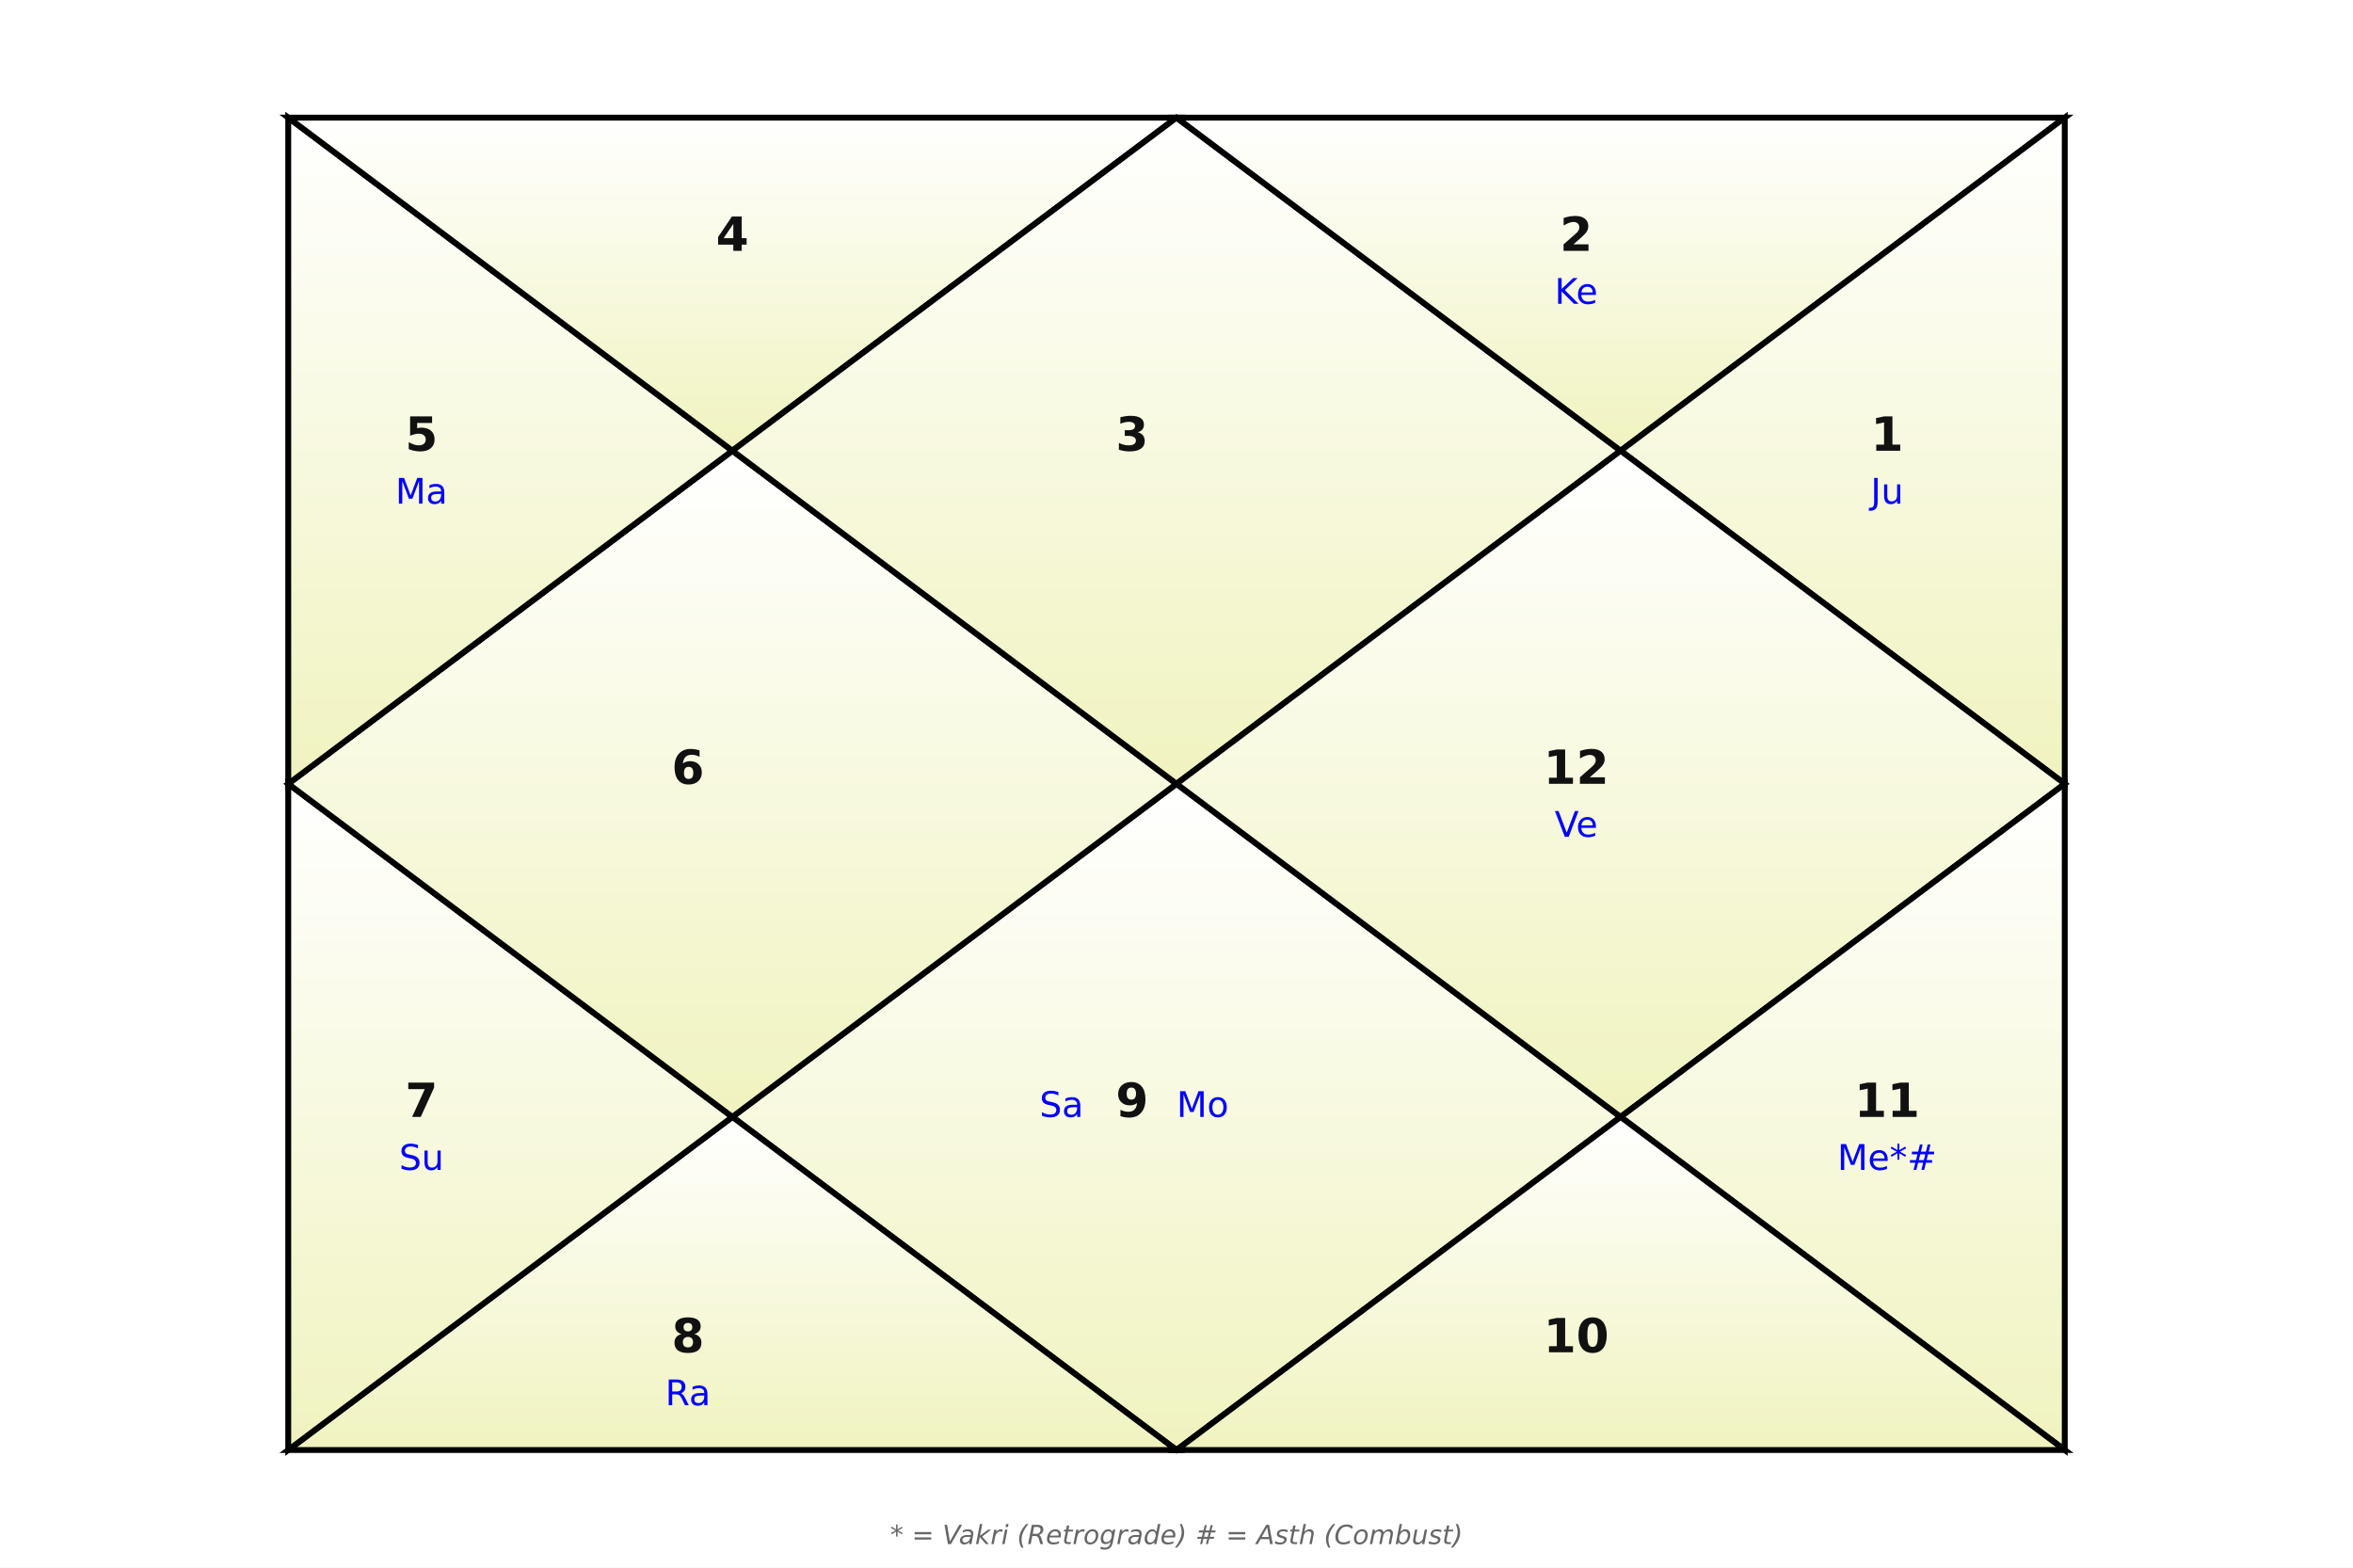
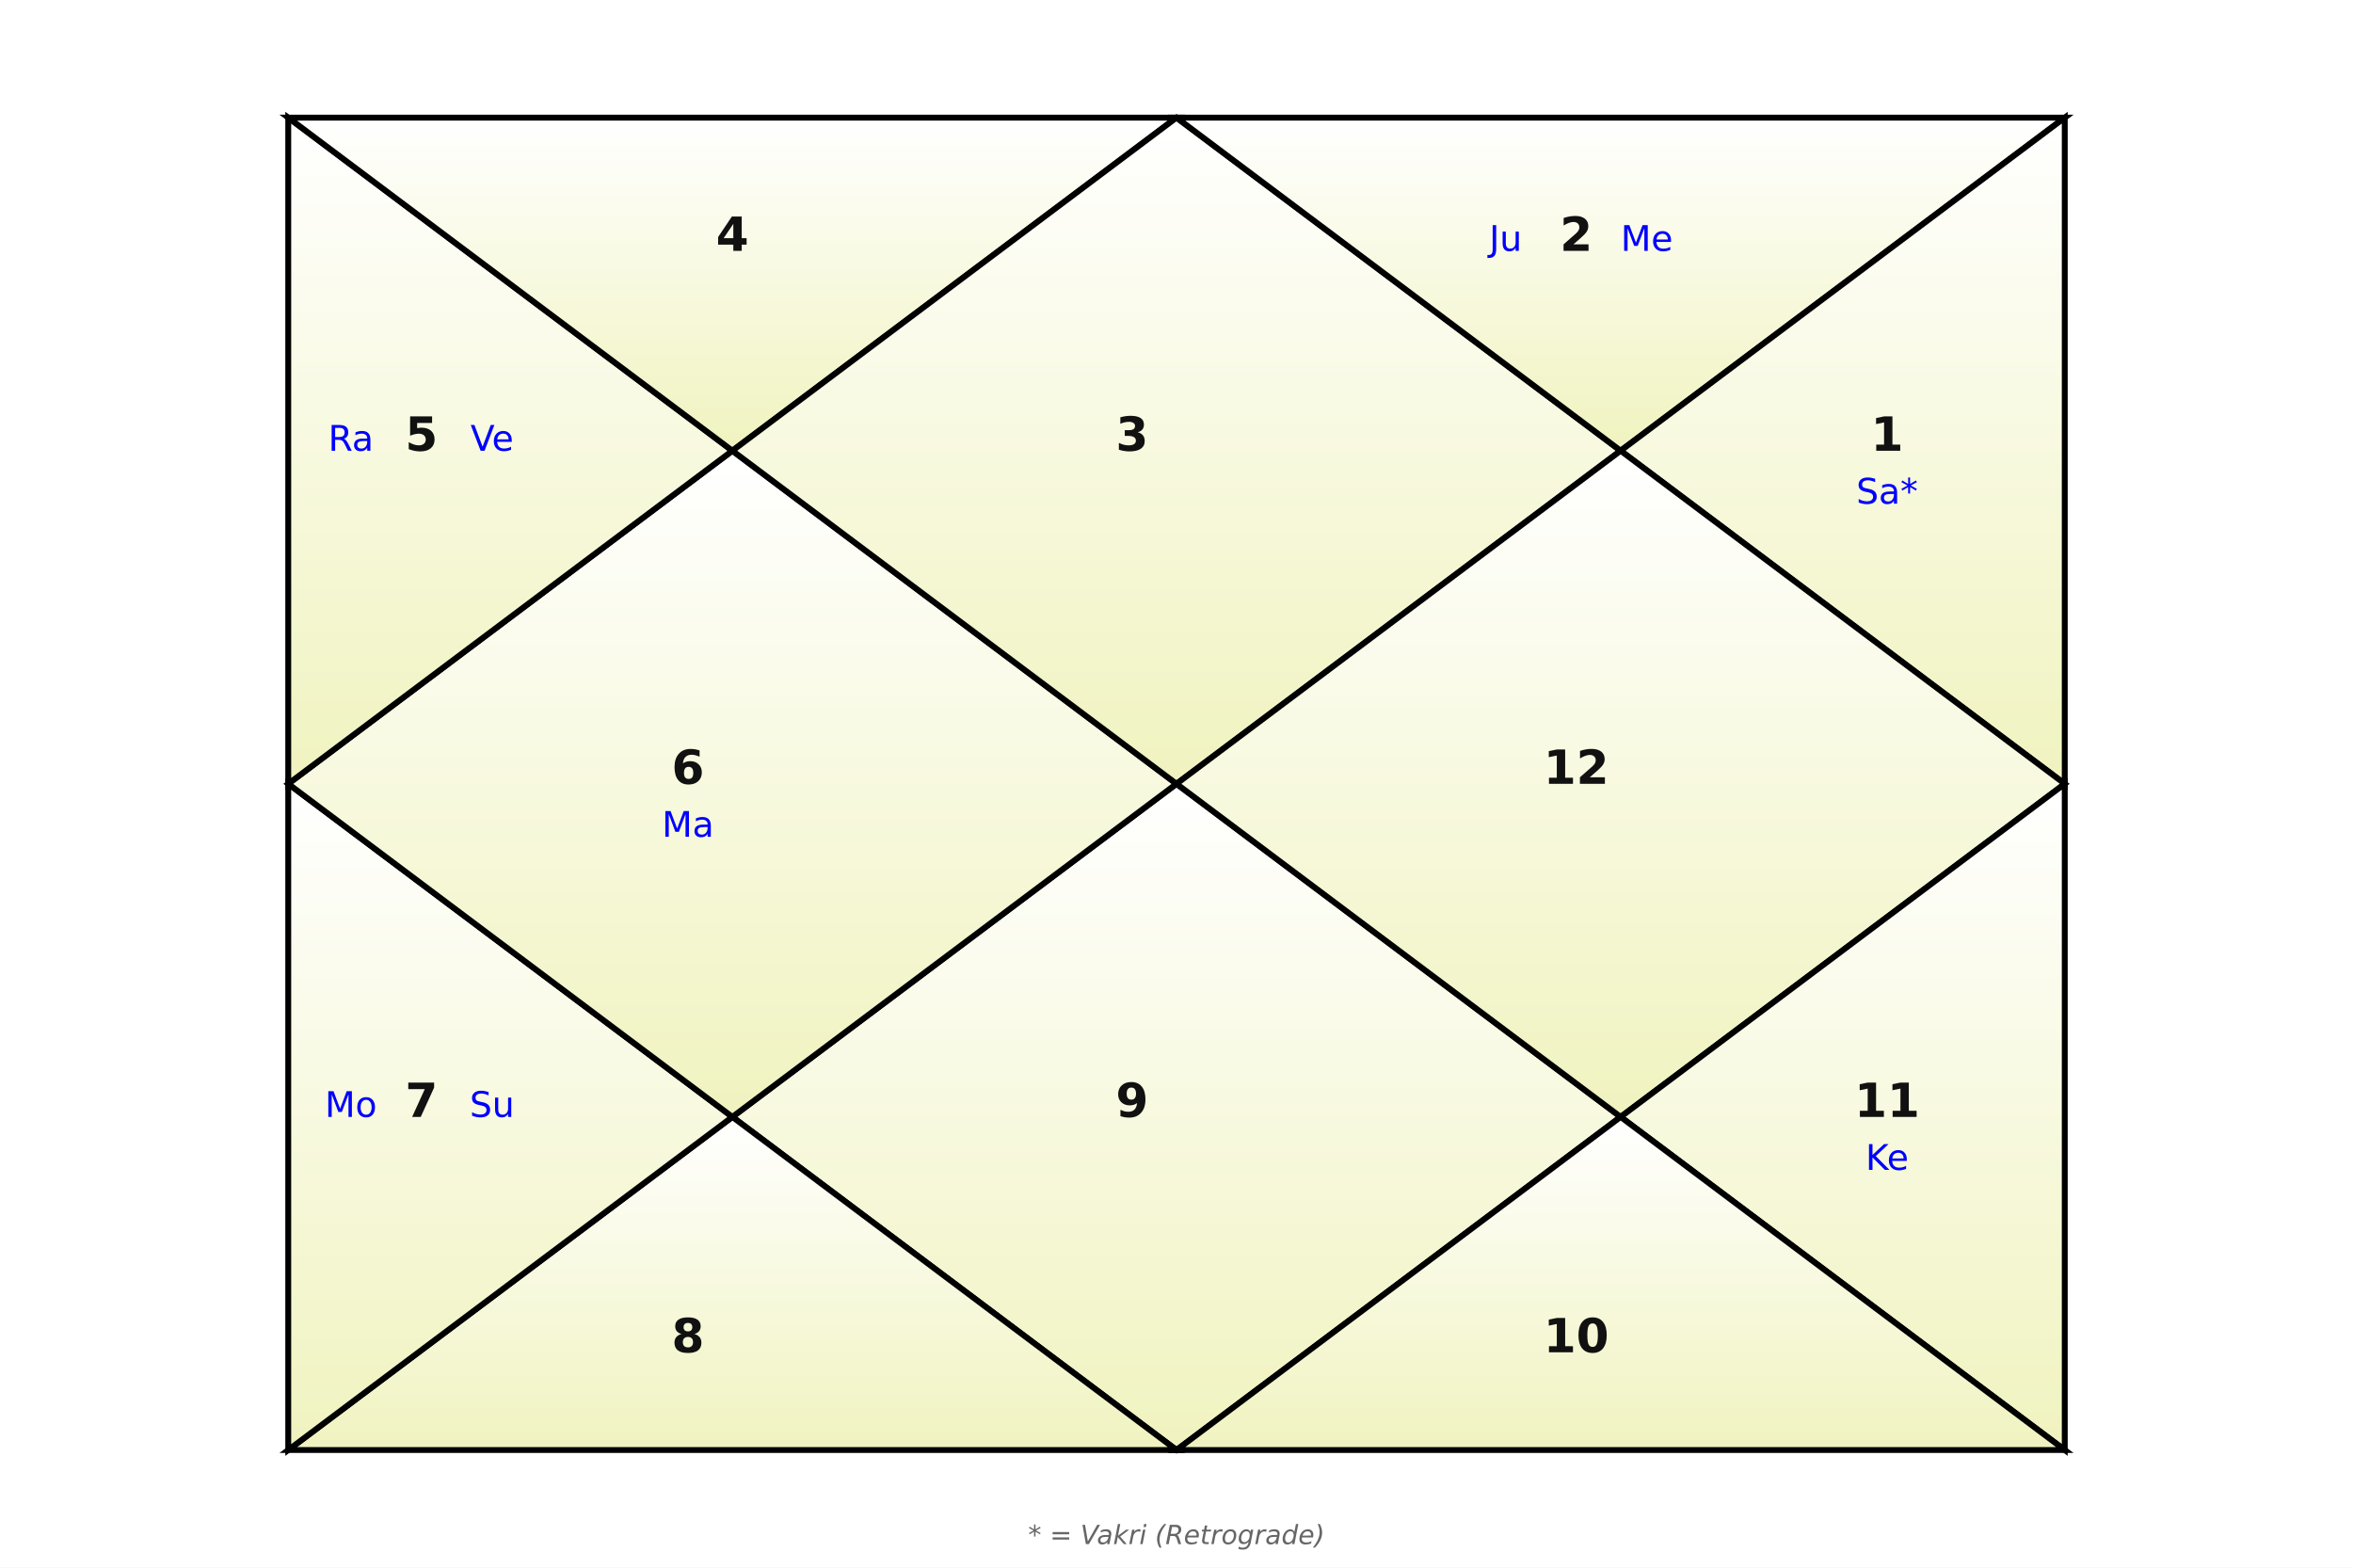
<svg xmlns="http://www.w3.org/2000/svg" baseProfile="full" height="100%" version="1.1" viewBox="0 0 800 533" width="100%">
  <defs>
    <linearGradient id="houseGrad" x1="0" x2="0" y1="0" y2="1">
      <stop offset="0" stop-color="white" />
      <stop offset="1" stop-color="#f0f3bf" />
    </linearGradient>
  </defs>
  <rect fill="white" height="533" width="800" x="0" y="0" />
  <polygon fill="url(#houseGrad)" points="249.0,379.75 400.0,493.0 551.0,379.75 400.0,266.5" stroke="#000" stroke-width="2" />
  <polygon fill="url(#houseGrad)" points="249.0,379.75 98.0,493.0 400.0,493.0" stroke="#000" stroke-width="2" />
  <polygon fill="url(#houseGrad)" points="98.0,266.5 98.0,493.0 249.0,379.75" stroke="#000" stroke-width="2" />
  <polygon fill="url(#houseGrad)" points="98.0,266.5 249.0,379.75 400.0,266.5 249.0,153.25" stroke="#000" stroke-width="2" />
  <polygon fill="url(#houseGrad)" points="98.0,40.0 98.0,266.5 249.0,153.25" stroke="#000" stroke-width="2" />
  <polygon fill="url(#houseGrad)" points="98.0,40.0 249.0,153.25 400.0,40.0" stroke="#000" stroke-width="2" />
  <polygon fill="url(#houseGrad)" points="249.0,153.25 400.0,266.5 551.0,153.25 400.0,40.0" stroke="#000" stroke-width="2" />
  <polygon fill="url(#houseGrad)" points="400.0,40.0 551.0,153.25 702.0,40.0" stroke="#000" stroke-width="2" />
  <polygon fill="url(#houseGrad)" points="551.0,153.25 702.0,266.5 702.0,40.0" stroke="#000" stroke-width="2" />
  <polygon fill="url(#houseGrad)" points="551.0,153.25 400.0,266.5 551.0,379.75 702.0,266.5" stroke="#000" stroke-width="2" />
  <polygon fill="url(#houseGrad)" points="551.0,379.75 702.0,493.0 702.0,266.5" stroke="#000" stroke-width="2" />
  <polygon fill="url(#houseGrad)" points="551.0,379.75 400.0,493.0 702.0,493.0" stroke="#000" stroke-width="2" />
  <text fill="#111111" font-family="DejaVu Sans, Arial, sans-serif" font-size="16" font-weight="bold" text-anchor="middle" x="384.9" y="153.25">3</text>
  <text fill="#111111" font-family="DejaVu Sans, Arial, sans-serif" font-size="16" font-weight="bold" text-anchor="middle" x="249.0" y="85.3">4</text>
  <text fill="#111111" font-family="DejaVu Sans, Arial, sans-serif" font-size="16" font-weight="bold" text-anchor="middle" x="143.3" y="153.25">5</text>
-   <text fill="#0000ff" font-family="DejaVu Sans, Arial, sans-serif" font-size="12" text-anchor="middle" x="143.3" y="171.25">Ma</text>
+   <text fill="#0000ff" font-family="DejaVu Sans, Arial, sans-serif" font-size="12" text-anchor="middle" x="167.3" y="153.25">Ve</text>
+   <text fill="#0000ff" font-family="DejaVu Sans, Arial, sans-serif" font-size="12" text-anchor="middle" x="119.3" y="153.25">Ra</text>
  <text fill="#111111" font-family="DejaVu Sans, Arial, sans-serif" font-size="16" font-weight="bold" text-anchor="middle" x="233.9" y="266.5">6</text>
+   <text fill="#0000ff" font-family="DejaVu Sans, Arial, sans-serif" font-size="12" text-anchor="middle" x="233.9" y="284.5">Ma</text>
  <text fill="#111111" font-family="DejaVu Sans, Arial, sans-serif" font-size="16" font-weight="bold" text-anchor="middle" x="143.3" y="379.75">7</text>
-   <text fill="#0000ff" font-family="DejaVu Sans, Arial, sans-serif" font-size="12" text-anchor="middle" x="143.3" y="397.75">Su</text>
+   <text fill="#0000ff" font-family="DejaVu Sans, Arial, sans-serif" font-size="12" text-anchor="middle" x="167.3" y="379.75">Su</text>
+   <text fill="#0000ff" font-family="DejaVu Sans, Arial, sans-serif" font-size="12" text-anchor="middle" x="119.3" y="379.75">Mo</text>
  <text fill="#111111" font-family="DejaVu Sans, Arial, sans-serif" font-size="16" font-weight="bold" text-anchor="middle" x="233.9" y="459.78">8</text>
-   <text fill="#0000ff" font-family="DejaVu Sans, Arial, sans-serif" font-size="12" text-anchor="middle" x="233.9" y="477.78">Ra</text>
  <text fill="#111111" font-family="DejaVu Sans, Arial, sans-serif" font-size="16" font-weight="bold" text-anchor="middle" x="384.9" y="379.75">9</text>
-   <text fill="#0000ff" font-family="DejaVu Sans, Arial, sans-serif" font-size="12" text-anchor="middle" x="408.9" y="379.75">Mo</text>
-   <text fill="#0000ff" font-family="DejaVu Sans, Arial, sans-serif" font-size="12" text-anchor="middle" x="360.9" y="379.75">Sa</text>
  <text fill="#111111" font-family="DejaVu Sans, Arial, sans-serif" font-size="16" font-weight="bold" text-anchor="middle" x="535.9" y="459.78">10</text>
  <text fill="#111111" font-family="DejaVu Sans, Arial, sans-serif" font-size="16" font-weight="bold" text-anchor="middle" x="641.6" y="379.75">11</text>
-   <text fill="#0000ff" font-family="DejaVu Sans, Arial, sans-serif" font-size="12" text-anchor="middle" x="641.6" y="397.75">Me*#</text>
+   <text fill="#0000ff" font-family="DejaVu Sans, Arial, sans-serif" font-size="12" text-anchor="middle" x="641.6" y="397.75">Ke</text>
  <text fill="#111111" font-family="DejaVu Sans, Arial, sans-serif" font-size="16" font-weight="bold" text-anchor="middle" x="535.9" y="266.5">12</text>
-   <text fill="#0000ff" font-family="DejaVu Sans, Arial, sans-serif" font-size="12" text-anchor="middle" x="535.9" y="284.5">Ve</text>
  <text fill="#111111" font-family="DejaVu Sans, Arial, sans-serif" font-size="16" font-weight="bold" text-anchor="middle" x="641.6" y="153.25">1</text>
-   <text fill="#0000ff" font-family="DejaVu Sans, Arial, sans-serif" font-size="12" text-anchor="middle" x="641.6" y="171.25">Ju</text>
+   <text fill="#0000ff" font-family="DejaVu Sans, Arial, sans-serif" font-size="12" text-anchor="middle" x="641.6" y="171.25">Sa*</text>
  <text fill="#111111" font-family="DejaVu Sans, Arial, sans-serif" font-size="16" font-weight="bold" text-anchor="middle" x="535.9" y="85.3">2</text>
-   <text fill="#0000ff" font-family="DejaVu Sans, Arial, sans-serif" font-size="12" text-anchor="middle" x="535.9" y="103.3">Ke</text>
-   <text fill="#666" font-family="DejaVu Sans" font-size="9" font-style="italic" text-anchor="middle" x="400.0" y="525">* = Vakri (Retrograde)  # = Asth (Combust)</text>
+   <text fill="#0000ff" font-family="DejaVu Sans, Arial, sans-serif" font-size="12" text-anchor="middle" x="559.9" y="85.3">Me</text>
+   <text fill="#0000ff" font-family="DejaVu Sans, Arial, sans-serif" font-size="12" text-anchor="middle" x="511.9" y="85.3">Ju</text>
+   <text fill="#666" font-family="DejaVu Sans" font-size="9" font-style="italic" text-anchor="middle" x="400.0" y="525">* = Vakri (Retrograde)</text>
</svg>
